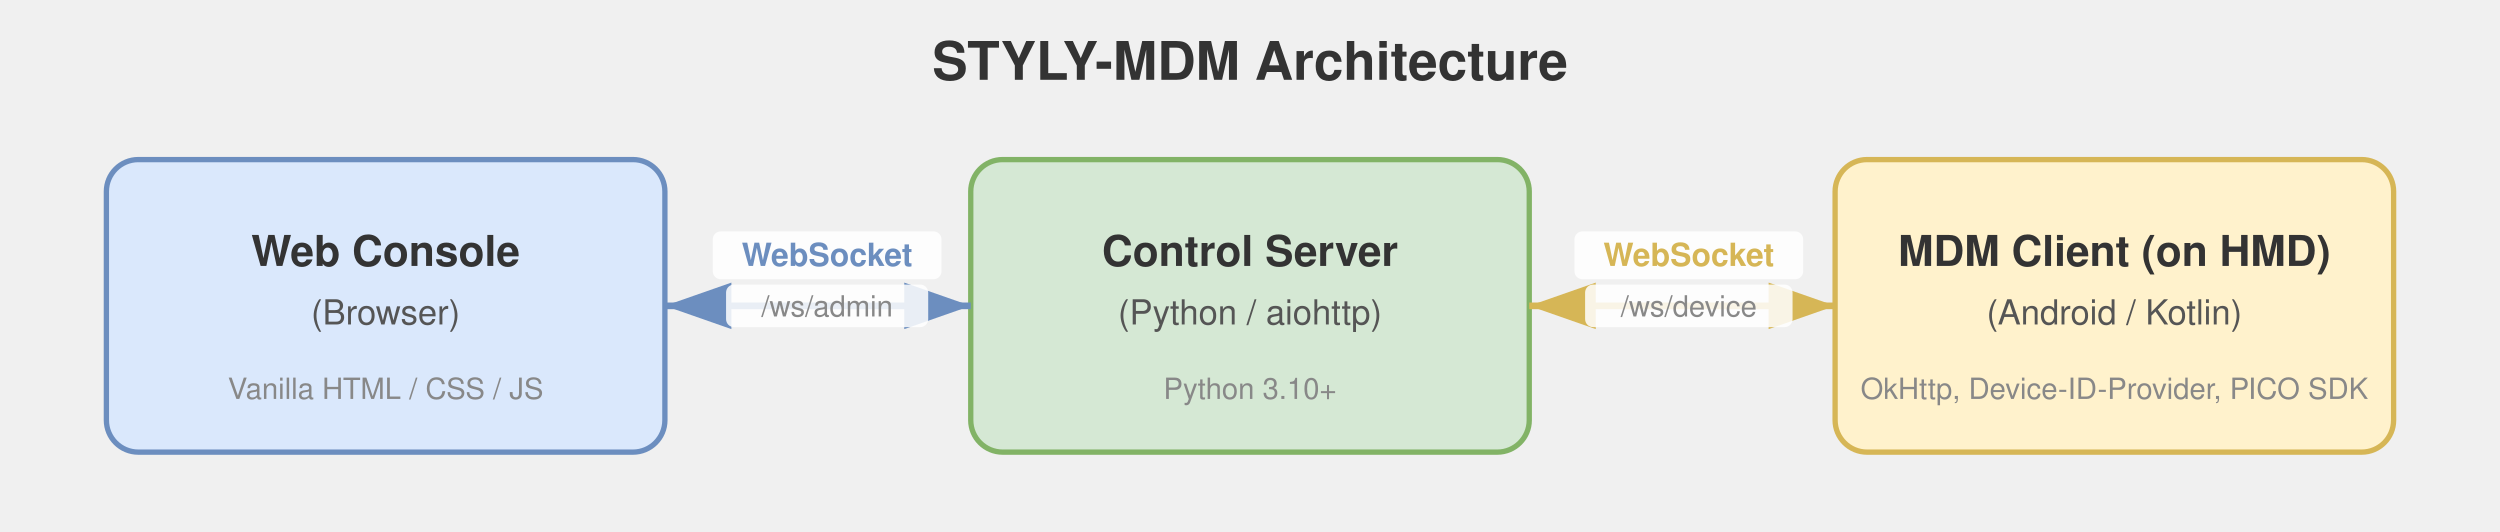
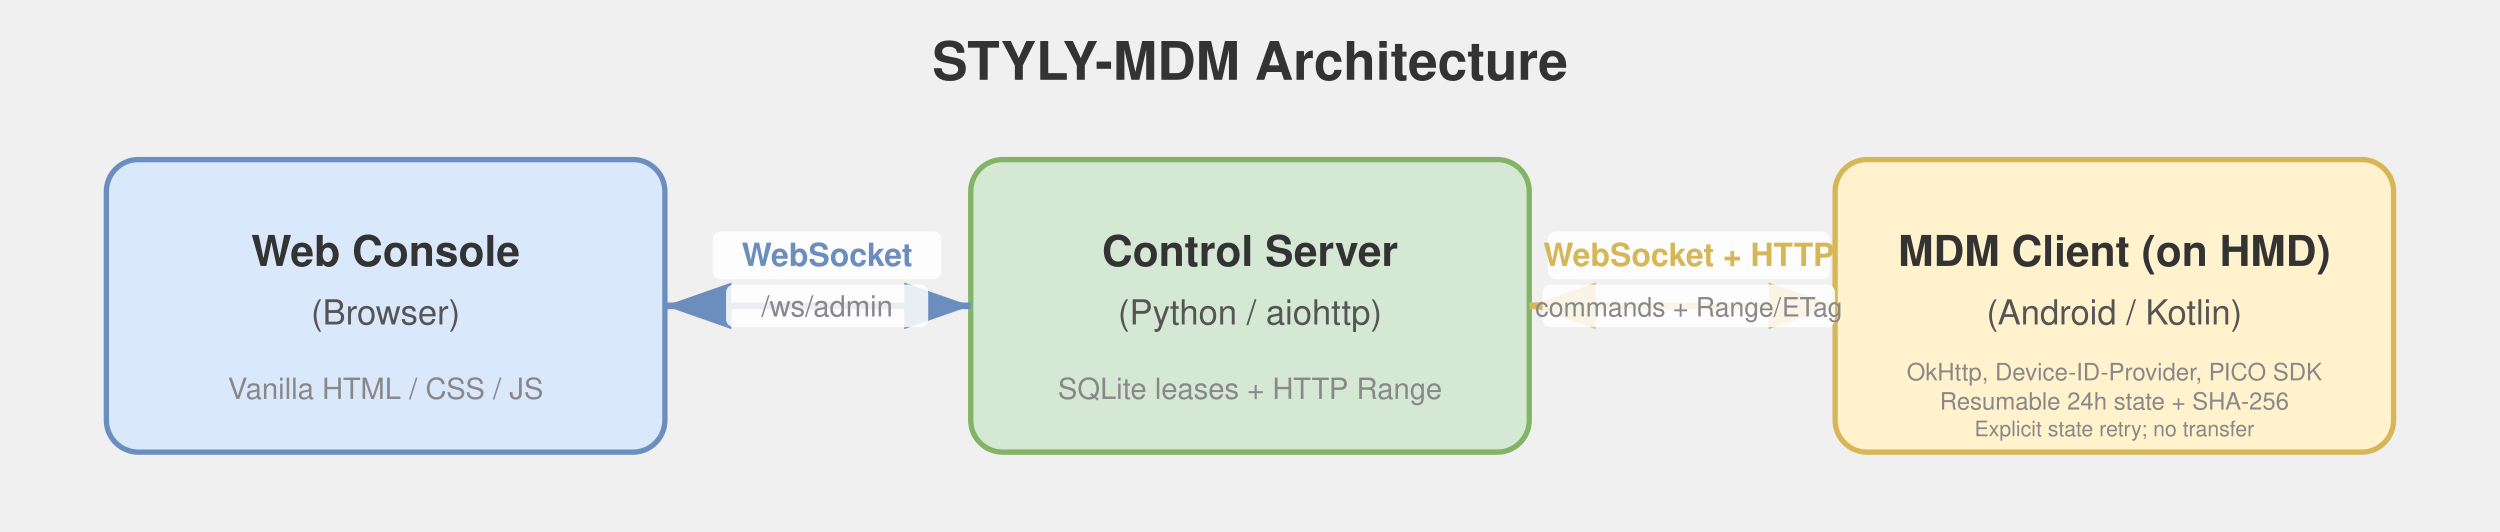
- <svg xmlns="http://www.w3.org/2000/svg" version="1.1" viewBox="0 0 940 200" font-family="Segoe UI, Helvetica, Arial, sans-serif" content="&lt;mxfile host=&quot;Claude&quot;&gt; &lt;diagram id=&quot;arch&quot; name=&quot;Architecture&quot;&gt; &lt;mxGraphModel dx=&quot;1422&quot; dy=&quot;762&quot; grid=&quot;1&quot; gridSize=&quot;10&quot; guides=&quot;1&quot; tooltips=&quot;1&quot; connect=&quot;1&quot; arrows=&quot;1&quot; fold=&quot;1&quot; page=&quot;1&quot; pageScale=&quot;1&quot; pageWidth=&quot;1169&quot; pageHeight=&quot;827&quot; math=&quot;0&quot; shadow=&quot;0&quot;&gt; &lt;root&gt; &lt;mxCell id=&quot;0&quot;/&gt; &lt;mxCell id=&quot;1&quot; parent=&quot;0&quot;/&gt; &lt;mxCell id=&quot;2&quot; value=&quot;&quot; style=&quot;rounded=1;whiteSpace=wrap;html=1;fillColor=#dae8fc;strokeColor=#6c8ebf;arcSize=10;&quot; vertex=&quot;1&quot; parent=&quot;1&quot;&gt;&lt;mxGeometry x=&quot;40&quot; y=&quot;80&quot; width=&quot;200&quot; height=&quot;100&quot; as=&quot;geometry&quot;/&gt;&lt;/mxCell&gt; &lt;mxCell id=&quot;2a&quot; value=&quot;&amp;lt;b&amp;gt;Web Console&amp;lt;/b&amp;gt;&amp;lt;br&amp;gt;(Browser)&quot; style=&quot;text;html=1;align=center;verticalAlign=middle;resizable=0;points=[];autosize=1;&quot; vertex=&quot;1&quot; parent=&quot;1&quot;&gt;&lt;mxGeometry x=&quot;95&quot; y=&quot;105&quot; width=&quot;90&quot; height=&quot;50&quot; as=&quot;geometry&quot;/&gt;&lt;/mxCell&gt; &lt;mxCell id=&quot;2b&quot; value=&quot;Vanilla HTML / CSS / JS&quot; style=&quot;text;html=1;align=center;verticalAlign=middle;fontColor=#666666;fontSize=10;&quot; vertex=&quot;1&quot; parent=&quot;1&quot;&gt;&lt;mxGeometry x=&quot;60&quot; y=&quot;155&quot; width=&quot;160&quot; height=&quot;20&quot; as=&quot;geometry&quot;/&gt;&lt;/mxCell&gt; &lt;mxCell id=&quot;3&quot; value=&quot;&quot; style=&quot;rounded=1;whiteSpace=wrap;html=1;fillColor=#d5e8d4;strokeColor=#82b366;arcSize=10;&quot; vertex=&quot;1&quot; parent=&quot;1&quot;&gt;&lt;mxGeometry x=&quot;360&quot; y=&quot;80&quot; width=&quot;220&quot; height=&quot;100&quot; as=&quot;geometry&quot;/&gt;&lt;/mxCell&gt; &lt;mxCell id=&quot;3a&quot; value=&quot;&amp;lt;b&amp;gt;Control Server&amp;lt;/b&amp;gt;&amp;lt;br&amp;gt;(Python / aiohttp)&quot; style=&quot;text;html=1;align=center;verticalAlign=middle;resizable=0;points=[];autosize=1;&quot; vertex=&quot;1&quot; parent=&quot;1&quot;&gt;&lt;mxGeometry x=&quot;405&quot; y=&quot;105&quot; width=&quot;130&quot; height=&quot;50&quot; as=&quot;geometry&quot;/&gt;&lt;/mxCell&gt; &lt;mxCell id=&quot;3b&quot; value=&quot;Python 3.10+&quot; style=&quot;text;html=1;align=center;verticalAlign=middle;fontColor=#666666;fontSize=10;&quot; vertex=&quot;1&quot; parent=&quot;1&quot;&gt;&lt;mxGeometry x=&quot;410&quot; y=&quot;155&quot; width=&quot;120&quot; height=&quot;20&quot; as=&quot;geometry&quot;/&gt;&lt;/mxCell&gt; &lt;mxCell id=&quot;4&quot; value=&quot;&quot; style=&quot;rounded=1;whiteSpace=wrap;html=1;fillColor=#fff2cc;strokeColor=#d6b656;arcSize=10;&quot; vertex=&quot;1&quot; parent=&quot;1&quot;&gt;&lt;mxGeometry x=&quot;700&quot; y=&quot;80&quot; width=&quot;200&quot; height=&quot;100&quot; as=&quot;geometry&quot;/&gt;&lt;/mxCell&gt; &lt;mxCell id=&quot;4a&quot; value=&quot;&amp;lt;b&amp;gt;MDM Client (on HMD)&amp;lt;/b&amp;gt;&amp;lt;br&amp;gt;(Android / Kotlin)&quot; style=&quot;text;html=1;align=center;verticalAlign=middle;resizable=0;points=[];autosize=1;&quot; vertex=&quot;1&quot; parent=&quot;1&quot;&gt;&lt;mxGeometry x=&quot;740&quot; y=&quot;105&quot; width=&quot;120&quot; height=&quot;50&quot; as=&quot;geometry&quot;/&gt;&lt;/mxCell&gt; &lt;mxCell id=&quot;4b&quot; value=&quot;OkHttp, Device-ID-Provider, PICO SDK&quot; style=&quot;text;html=1;align=center;verticalAlign=middle;fontColor=#666666;fontSize=10;&quot; vertex=&quot;1&quot; parent=&quot;1&quot;&gt;&lt;mxGeometry x=&quot;705&quot; y=&quot;155&quot; width=&quot;190&quot; height=&quot;20&quot; as=&quot;geometry&quot;/&gt;&lt;/mxCell&gt; &lt;mxCell id=&quot;5&quot; style=&quot;edgeStyle=orthogonalEdgeStyle;rounded=0;orthogonalLoop=1;jettySize=auto;containsPoints=1;endArrow=block;endFill=1;startArrow=block;startFill=1;strokeWidth=2;strokeColor=#6c8ebf;&quot; edge=&quot;1&quot; parent=&quot;1&quot; source=&quot;2&quot; target=&quot;3&quot;&gt;&lt;mxGeometry relative=&quot;1&quot; as=&quot;geometry&quot;/&gt;&lt;/mxCell&gt; &lt;mxCell id=&quot;5a&quot; value=&quot;WebSocket&amp;lt;br&amp;gt;&amp;lt;font style=&amp;quot;font-size:10px&amp;quot;&amp;gt;/ws/admin&amp;lt;/font&amp;gt;&quot; style=&quot;edgeLabel;html=1;align=center;verticalAlign=middle;resizable=0;points=[];&quot; vertex=&quot;1&quot; connectable=&quot;0&quot; parent=&quot;5&quot;&gt;&lt;mxGeometry x=&quot;-0.1&quot; relative=&quot;1&quot; as=&quot;geometry&quot;&gt;&lt;mxPoint as=&quot;offset&quot;/&gt;&lt;/mxGeometry&gt;&lt;/mxCell&gt; &lt;mxCell id=&quot;6&quot; style=&quot;edgeStyle=orthogonalEdgeStyle;rounded=0;orthogonalLoop=1;jettySize=auto;containsPoints=1;endArrow=block;endFill=1;startArrow=block;startFill=1;strokeWidth=2;strokeColor=#d6b656;&quot; edge=&quot;1&quot; parent=&quot;1&quot; source=&quot;3&quot; target=&quot;4&quot;&gt;&lt;mxGeometry relative=&quot;1&quot; as=&quot;geometry&quot;/&gt;&lt;/mxCell&gt; &lt;mxCell id=&quot;6a&quot; value=&quot;WebSocket&amp;lt;br&amp;gt;&amp;lt;font style=&amp;quot;font-size:10px&amp;quot;&amp;gt;/ws/device&amp;lt;/font&amp;gt;&quot; style=&quot;edgeLabel;html=1;align=center;verticalAlign=middle;resizable=0;points=[];&quot; vertex=&quot;1&quot; connectable=&quot;0&quot; parent=&quot;6&quot;&gt;&lt;mxGeometry x=&quot;-0.1&quot; relative=&quot;1&quot; as=&quot;geometry&quot;&gt;&lt;mxPoint as=&quot;offset&quot;/&gt;&lt;/mxGeometry&gt;&lt;/mxCell&gt; &lt;mxCell id=&quot;7&quot; value=&quot;&amp;lt;font style=&amp;quot;font-size:16px&amp;quot;&amp;gt;&amp;lt;b&amp;gt;STYLY-MDM Architecture&amp;lt;/b&amp;gt;&amp;lt;/font&amp;gt;&quot; style=&quot;text;html=1;align=center;verticalAlign=middle;resizable=0;points=[];autosize=1;&quot; vertex=&quot;1&quot; parent=&quot;1&quot;&gt;&lt;mxGeometry x=&quot;350&quot; y=&quot;20&quot; width=&quot;240&quot; height=&quot;40&quot; as=&quot;geometry&quot;/&gt;&lt;/mxCell&gt; &lt;/root&gt; &lt;/mxGraphModel&gt; &lt;/diagram&gt; &lt;/mxfile&gt;">
+ <svg xmlns="http://www.w3.org/2000/svg" version="1.1" viewBox="0 0 940 200" font-family="Segoe UI, Helvetica, Arial, sans-serif" content="&lt;mxfile host=&quot;Claude&quot;&gt; &lt;diagram id=&quot;arch&quot; name=&quot;Architecture&quot;&gt; &lt;mxGraphModel dx=&quot;1422&quot; dy=&quot;762&quot; grid=&quot;1&quot; gridSize=&quot;10&quot; guides=&quot;1&quot; tooltips=&quot;1&quot; connect=&quot;1&quot; arrows=&quot;1&quot; fold=&quot;1&quot; page=&quot;1&quot; pageScale=&quot;1&quot; pageWidth=&quot;1169&quot; pageHeight=&quot;827&quot; math=&quot;0&quot; shadow=&quot;0&quot;&gt; &lt;root&gt; &lt;mxCell id=&quot;0&quot;/&gt; &lt;mxCell id=&quot;1&quot; parent=&quot;0&quot;/&gt; &lt;mxCell id=&quot;2&quot; value=&quot;&quot; style=&quot;rounded=1;whiteSpace=wrap;html=1;fillColor=#dae8fc;strokeColor=#6c8ebf;arcSize=10;&quot; vertex=&quot;1&quot; parent=&quot;1&quot;&gt;&lt;mxGeometry x=&quot;40&quot; y=&quot;80&quot; width=&quot;200&quot; height=&quot;100&quot; as=&quot;geometry&quot;/&gt;&lt;/mxCell&gt; &lt;mxCell id=&quot;2a&quot; value=&quot;&amp;lt;b&amp;gt;Web Console&amp;lt;/b&amp;gt;&amp;lt;br&amp;gt;(Browser)&quot; style=&quot;text;html=1;align=center;verticalAlign=middle;resizable=0;points=[];autosize=1;&quot; vertex=&quot;1&quot; parent=&quot;1&quot;&gt;&lt;mxGeometry x=&quot;95&quot; y=&quot;105&quot; width=&quot;90&quot; height=&quot;50&quot; as=&quot;geometry&quot;/&gt;&lt;/mxCell&gt; &lt;mxCell id=&quot;2b&quot; value=&quot;Vanilla HTML / CSS / JS&quot; style=&quot;text;html=1;align=center;verticalAlign=middle;fontColor=#666666;fontSize=10;&quot; vertex=&quot;1&quot; parent=&quot;1&quot;&gt;&lt;mxGeometry x=&quot;60&quot; y=&quot;155&quot; width=&quot;160&quot; height=&quot;20&quot; as=&quot;geometry&quot;/&gt;&lt;/mxCell&gt; &lt;mxCell id=&quot;3&quot; value=&quot;&quot; style=&quot;rounded=1;whiteSpace=wrap;html=1;fillColor=#d5e8d4;strokeColor=#82b366;arcSize=10;&quot; vertex=&quot;1&quot; parent=&quot;1&quot;&gt;&lt;mxGeometry x=&quot;360&quot; y=&quot;80&quot; width=&quot;220&quot; height=&quot;100&quot; as=&quot;geometry&quot;/&gt;&lt;/mxCell&gt; &lt;mxCell id=&quot;3a&quot; value=&quot;&amp;lt;b&amp;gt;Control Server&amp;lt;/b&amp;gt;&amp;lt;br&amp;gt;(Python / aiohttp)&quot; style=&quot;text;html=1;align=center;verticalAlign=middle;resizable=0;points=[];autosize=1;&quot; vertex=&quot;1&quot; parent=&quot;1&quot;&gt;&lt;mxGeometry x=&quot;405&quot; y=&quot;105&quot; width=&quot;130&quot; height=&quot;50&quot; as=&quot;geometry&quot;/&gt;&lt;/mxCell&gt; &lt;mxCell id=&quot;3b&quot; value=&quot;SQLite leases + HTTP Range&quot; style=&quot;text;html=1;align=center;verticalAlign=middle;fontColor=#666666;fontSize=10;&quot; vertex=&quot;1&quot; parent=&quot;1&quot;&gt;&lt;mxGeometry x=&quot;390&quot; y=&quot;155&quot; width=&quot;160&quot; height=&quot;20&quot; as=&quot;geometry&quot;/&gt;&lt;/mxCell&gt; &lt;mxCell id=&quot;4&quot; value=&quot;&quot; style=&quot;rounded=1;whiteSpace=wrap;html=1;fillColor=#fff2cc;strokeColor=#d6b656;arcSize=10;&quot; vertex=&quot;1&quot; parent=&quot;1&quot;&gt;&lt;mxGeometry x=&quot;700&quot; y=&quot;80&quot; width=&quot;200&quot; height=&quot;100&quot; as=&quot;geometry&quot;/&gt;&lt;/mxCell&gt; &lt;mxCell id=&quot;4a&quot; value=&quot;&amp;lt;b&amp;gt;MDM Client (on HMD)&amp;lt;/b&amp;gt;&amp;lt;br&amp;gt;(Android / Kotlin)&quot; style=&quot;text;html=1;align=center;verticalAlign=middle;resizable=0;points=[];autosize=1;&quot; vertex=&quot;1&quot; parent=&quot;1&quot;&gt;&lt;mxGeometry x=&quot;740&quot; y=&quot;105&quot; width=&quot;120&quot; height=&quot;50&quot; as=&quot;geometry&quot;/&gt;&lt;/mxCell&gt; &lt;mxCell id=&quot;4b&quot; value=&quot;OkHttp, Device-ID-Provider, PICO SDK; resumable 24h SHA-256 state&quot; style=&quot;text;html=1;align=center;verticalAlign=middle;fontColor=#666666;fontSize=10;&quot; vertex=&quot;1&quot; parent=&quot;1&quot;&gt;&lt;mxGeometry x=&quot;705&quot; y=&quot;155&quot; width=&quot;190&quot; height=&quot;20&quot; as=&quot;geometry&quot;/&gt;&lt;/mxCell&gt; &lt;mxCell id=&quot;5&quot; style=&quot;edgeStyle=orthogonalEdgeStyle;rounded=0;orthogonalLoop=1;jettySize=auto;containsPoints=1;endArrow=block;endFill=1;startArrow=block;startFill=1;strokeWidth=2;strokeColor=#6c8ebf;&quot; edge=&quot;1&quot; parent=&quot;1&quot; source=&quot;2&quot; target=&quot;3&quot;&gt;&lt;mxGeometry relative=&quot;1&quot; as=&quot;geometry&quot;/&gt;&lt;/mxCell&gt; &lt;mxCell id=&quot;5a&quot; value=&quot;WebSocket&amp;lt;br&amp;gt;&amp;lt;font style=&amp;quot;font-size:10px&amp;quot;&amp;gt;/ws/admin&amp;lt;/font&amp;gt;&quot; style=&quot;edgeLabel;html=1;align=center;verticalAlign=middle;resizable=0;points=[];&quot; vertex=&quot;1&quot; connectable=&quot;0&quot; parent=&quot;5&quot;&gt;&lt;mxGeometry x=&quot;-0.1&quot; relative=&quot;1&quot; as=&quot;geometry&quot;&gt;&lt;mxPoint as=&quot;offset&quot;/&gt;&lt;/mxGeometry&gt;&lt;/mxCell&gt; &lt;mxCell id=&quot;6&quot; style=&quot;edgeStyle=orthogonalEdgeStyle;rounded=0;orthogonalLoop=1;jettySize=auto;containsPoints=1;endArrow=block;endFill=1;startArrow=block;startFill=1;strokeWidth=2;strokeColor=#d6b656;&quot; edge=&quot;1&quot; parent=&quot;1&quot; source=&quot;3&quot; target=&quot;4&quot;&gt;&lt;mxGeometry relative=&quot;1&quot; as=&quot;geometry&quot;/&gt;&lt;/mxCell&gt; &lt;mxCell id=&quot;6a&quot; value=&quot;WebSocket + HTTP&amp;lt;br&amp;gt;&amp;lt;font style=&amp;quot;font-size:10px&amp;quot;&amp;gt;commands + Range/ETag&amp;lt;/font&amp;gt;&quot; style=&quot;edgeLabel;html=1;align=center;verticalAlign=middle;resizable=0;points=[];&quot; vertex=&quot;1&quot; connectable=&quot;0&quot; parent=&quot;6&quot;&gt;&lt;mxGeometry x=&quot;-0.1&quot; relative=&quot;1&quot; as=&quot;geometry&quot;&gt;&lt;mxPoint as=&quot;offset&quot;/&gt;&lt;/mxGeometry&gt;&lt;/mxCell&gt; &lt;mxCell id=&quot;7&quot; value=&quot;&amp;lt;font style=&amp;quot;font-size:16px&amp;quot;&amp;gt;&amp;lt;b&amp;gt;STYLY-MDM Architecture&amp;lt;/b&amp;gt;&amp;lt;/font&amp;gt;&quot; style=&quot;text;html=1;align=center;verticalAlign=middle;resizable=0;points=[];autosize=1;&quot; vertex=&quot;1&quot; parent=&quot;1&quot;&gt;&lt;mxGeometry x=&quot;350&quot; y=&quot;20&quot; width=&quot;240&quot; height=&quot;40&quot; as=&quot;geometry&quot;/&gt;&lt;/mxCell&gt; &lt;/root&gt; &lt;/mxGraphModel&gt; &lt;/diagram&gt; &lt;/mxfile&gt;">
  <text x="470" y="30" text-anchor="middle" font-size="20" font-weight="bold" fill="#333">STYLY-MDM Architecture</text>
  <rect x="40" y="60" width="210" height="110" rx="12" ry="12" fill="#dae8fc" stroke="#6c8ebf" stroke-width="2" />
  <text x="145" y="100" text-anchor="middle" font-size="16" font-weight="bold" fill="#333">Web Console</text>
  <text x="145" y="122" text-anchor="middle" font-size="13" fill="#555">(Browser)</text>
  <text x="145" y="150" text-anchor="middle" font-size="11" fill="#888">Vanilla HTML / CSS / JS</text>
  <rect x="365" y="60" width="210" height="110" rx="12" ry="12" fill="#d5e8d4" stroke="#82b366" stroke-width="2" />
  <text x="470" y="100" text-anchor="middle" font-size="16" font-weight="bold" fill="#333">Control Server</text>
  <text x="470" y="122" text-anchor="middle" font-size="13" fill="#555">(Python / aiohttp)</text>
-   <text x="470" y="150" text-anchor="middle" font-size="11" fill="#888">Python 3.10+</text>
+   <text x="470" y="150" text-anchor="middle" font-size="11" fill="#888">SQLite leases + HTTP Range</text>
  <rect x="690" y="60" width="210" height="110" rx="12" ry="12" fill="#fff2cc" stroke="#d6b656" stroke-width="2" />
  <text x="795" y="100" text-anchor="middle" font-size="16" font-weight="bold" fill="#333">MDM Client (on HMD)</text>
  <text x="795" y="122" text-anchor="middle" font-size="13" fill="#555">(Android / Kotlin)</text>
-   <text x="795" y="150" text-anchor="middle" font-size="11" fill="#888">OkHttp, Device-ID-Provider, PICO SDK</text>
+   <text x="795" y="143" text-anchor="middle" font-size="9" fill="#888">OkHttp, Device-ID-Provider, PICO SDK</text>
+   <text x="795" y="154" text-anchor="middle" font-size="9" fill="#888">Resumable 24h state + SHA-256</text>
+   <text x="795" y="164" text-anchor="middle" font-size="8" fill="#888">Explicit state retry; no transfer</text>
  <defs>
    <marker id="arrowRight" markerWidth="10" markerHeight="7" refX="10" refY="3.5" orient="auto">
      <polygon points="0 0, 10 3.5, 0 7" fill="#6c8ebf" />
    </marker>
    <marker id="arrowLeft" markerWidth="10" markerHeight="7" refX="0" refY="3.5" orient="auto">
      <polygon points="10 0, 0 3.5, 10 7" fill="#6c8ebf" />
    </marker>
    <marker id="arrowRight2" markerWidth="10" markerHeight="7" refX="10" refY="3.5" orient="auto">
      <polygon points="0 0, 10 3.5, 0 7" fill="#d6b656" />
    </marker>
    <marker id="arrowLeft2" markerWidth="10" markerHeight="7" refX="0" refY="3.5" orient="auto">
      <polygon points="10 0, 0 3.5, 10 7" fill="#d6b656" />
    </marker>
  </defs>
  <line x1="250" y1="115" x2="365" y2="115" stroke="#6c8ebf" stroke-width="2.5" marker-start="url(#arrowLeft)" marker-end="url(#arrowRight)" />
  <rect x="268" y="87" width="86" height="18" rx="3" fill="white" fill-opacity="0.85" />
  <text x="311" y="100" text-anchor="middle" font-size="12" font-weight="bold" fill="#6c8ebf">WebSocket</text>
  <rect x="273" y="107" width="76" height="16" rx="3" fill="white" fill-opacity="0.85" />
  <text x="311" y="119" text-anchor="middle" font-size="11" fill="#888">/ws/admin</text>
  <line x1="575" y1="115" x2="690" y2="115" stroke="#d6b656" stroke-width="2.5" marker-start="url(#arrowLeft2)" marker-end="url(#arrowRight2)" />
-   <rect x="592" y="87" width="86" height="18" rx="3" fill="white" fill-opacity="0.85" />
-   <text x="635" y="100" text-anchor="middle" font-size="12" font-weight="bold" fill="#d6b656">WebSocket</text>
-   <rect x="596" y="107" width="78" height="16" rx="3" fill="white" fill-opacity="0.85" />
-   <text x="635" y="119" text-anchor="middle" font-size="11" fill="#888">/ws/device</text>
+   <rect x="582" y="87" width="106" height="18" rx="3" fill="white" fill-opacity="0.85" />
+   <text x="635" y="100" text-anchor="middle" font-size="12" font-weight="bold" fill="#d6b656">WebSocket + HTTP</text>
+   <rect x="580" y="107" width="110" height="16" rx="3" fill="white" fill-opacity="0.85" />
+   <text x="635" y="119" text-anchor="middle" font-size="10" fill="#888">commands + Range/ETag</text>
</svg>
